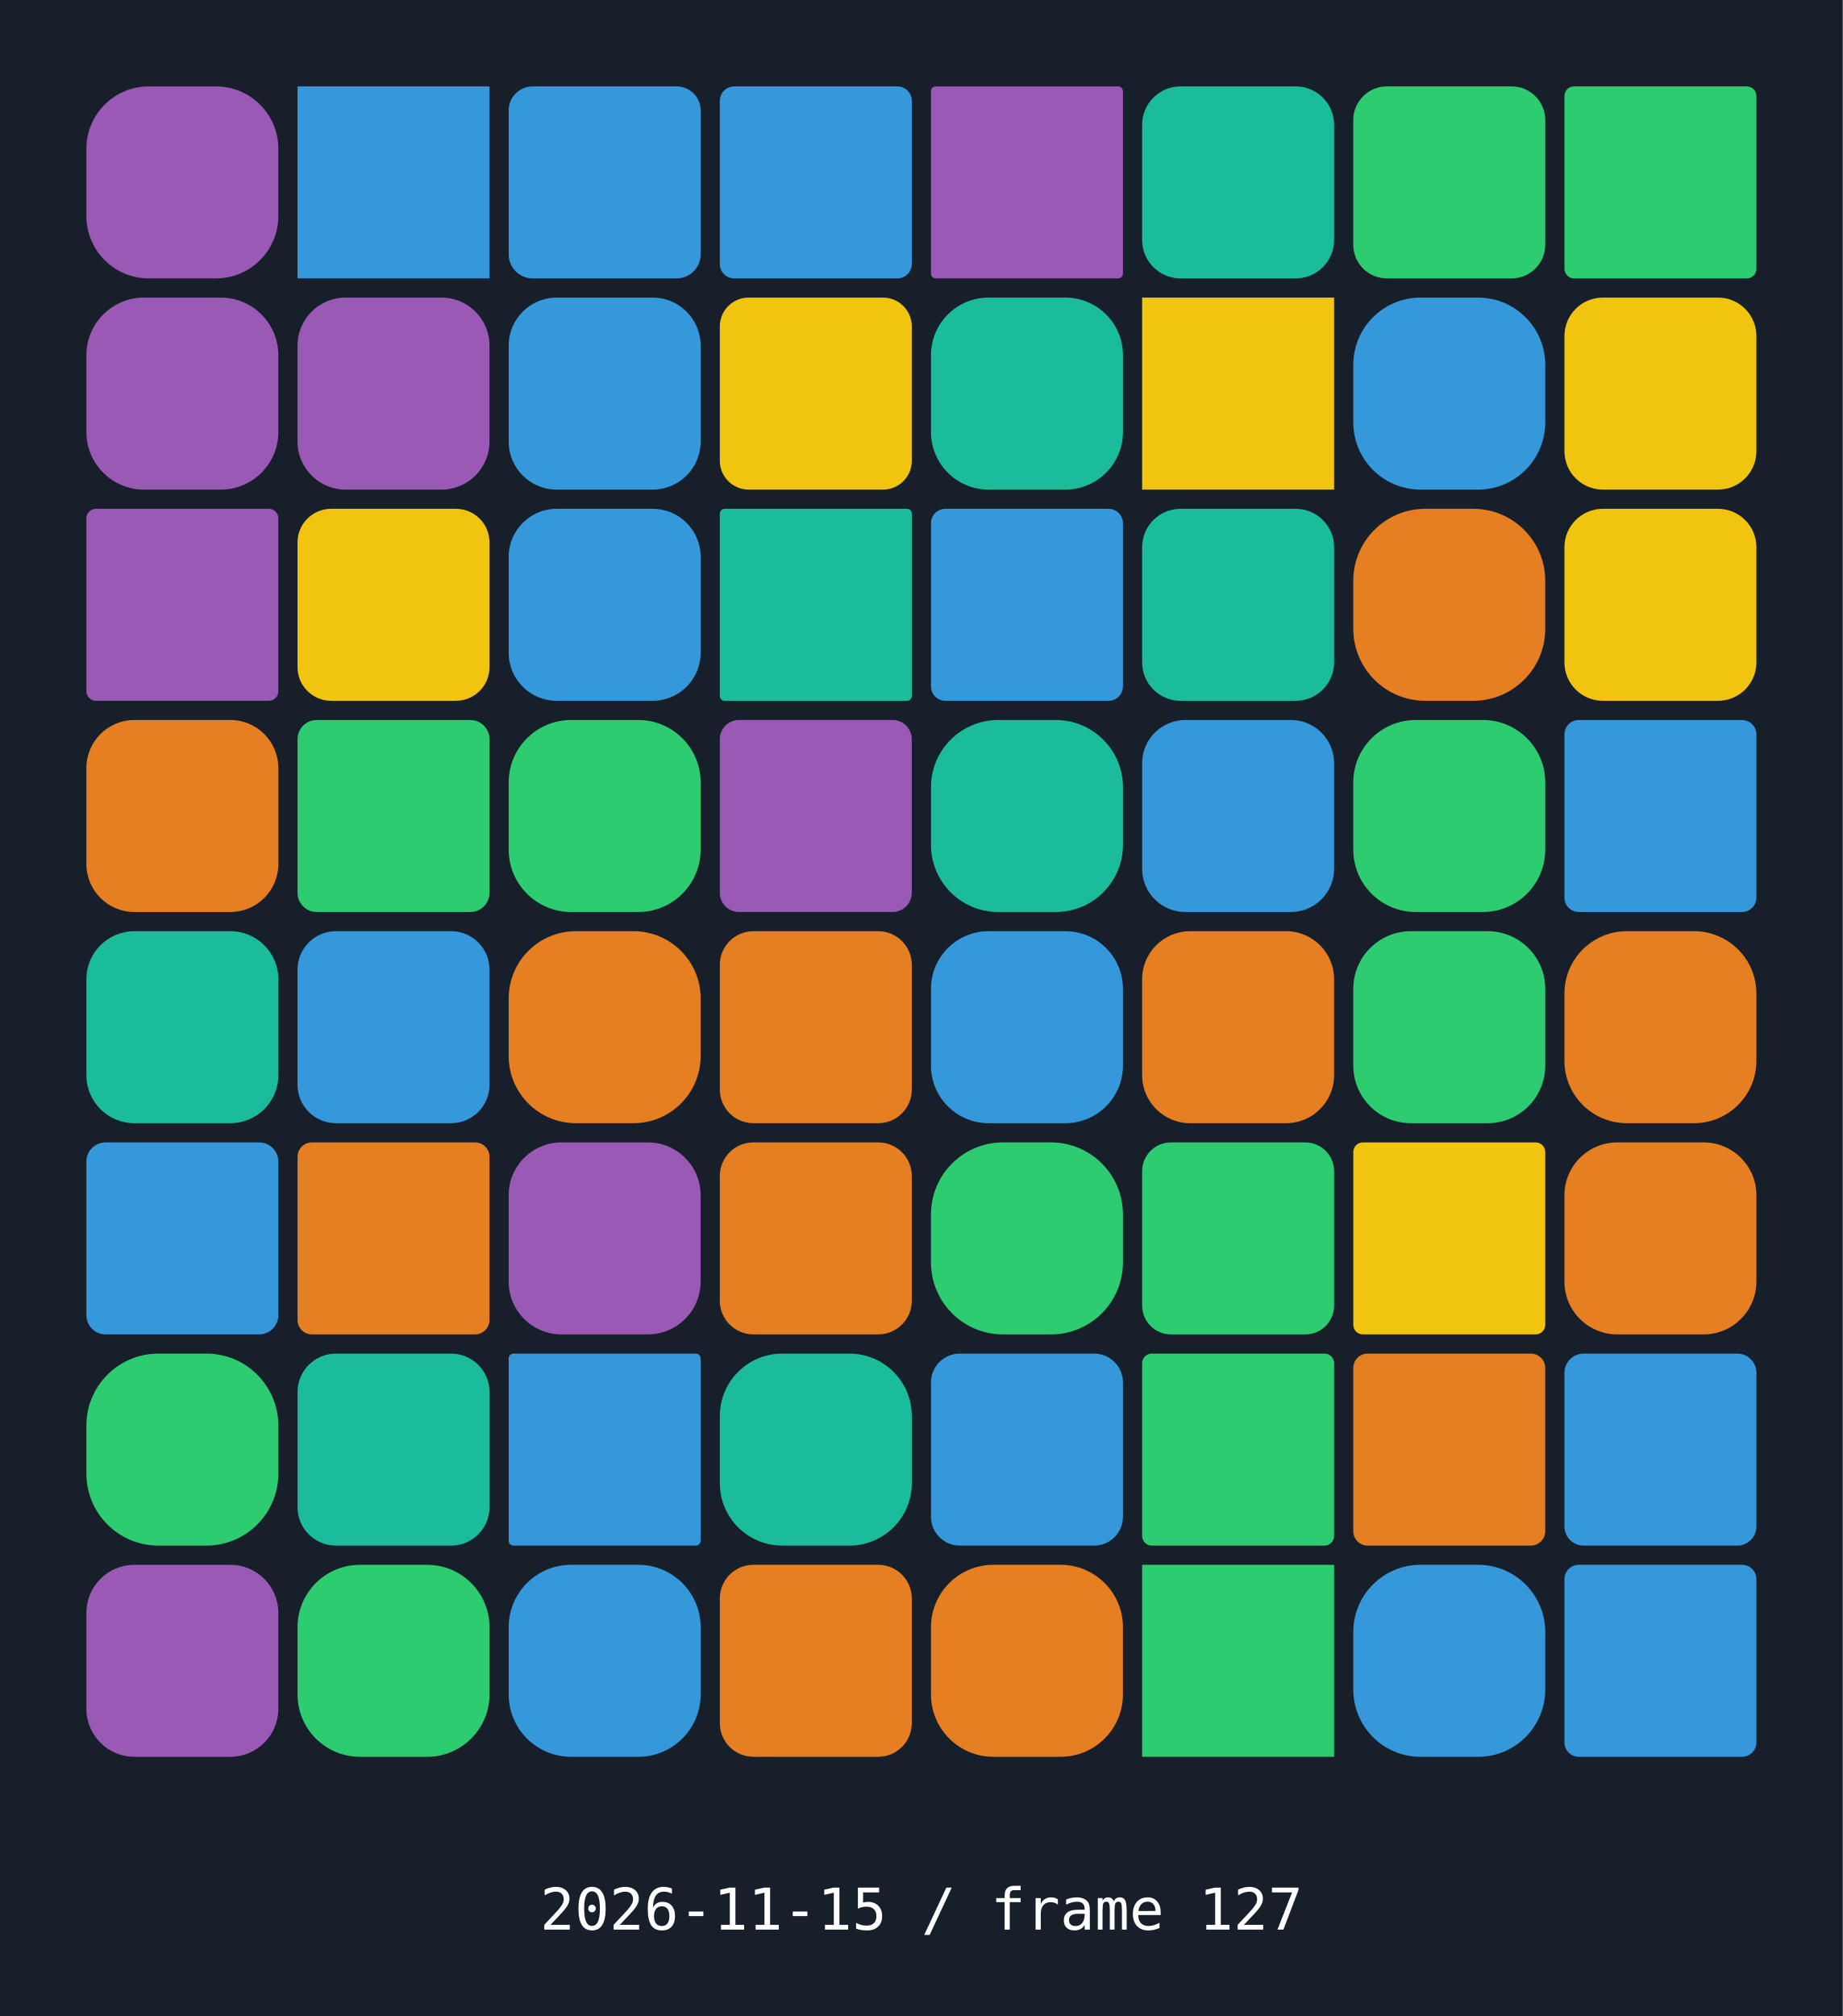
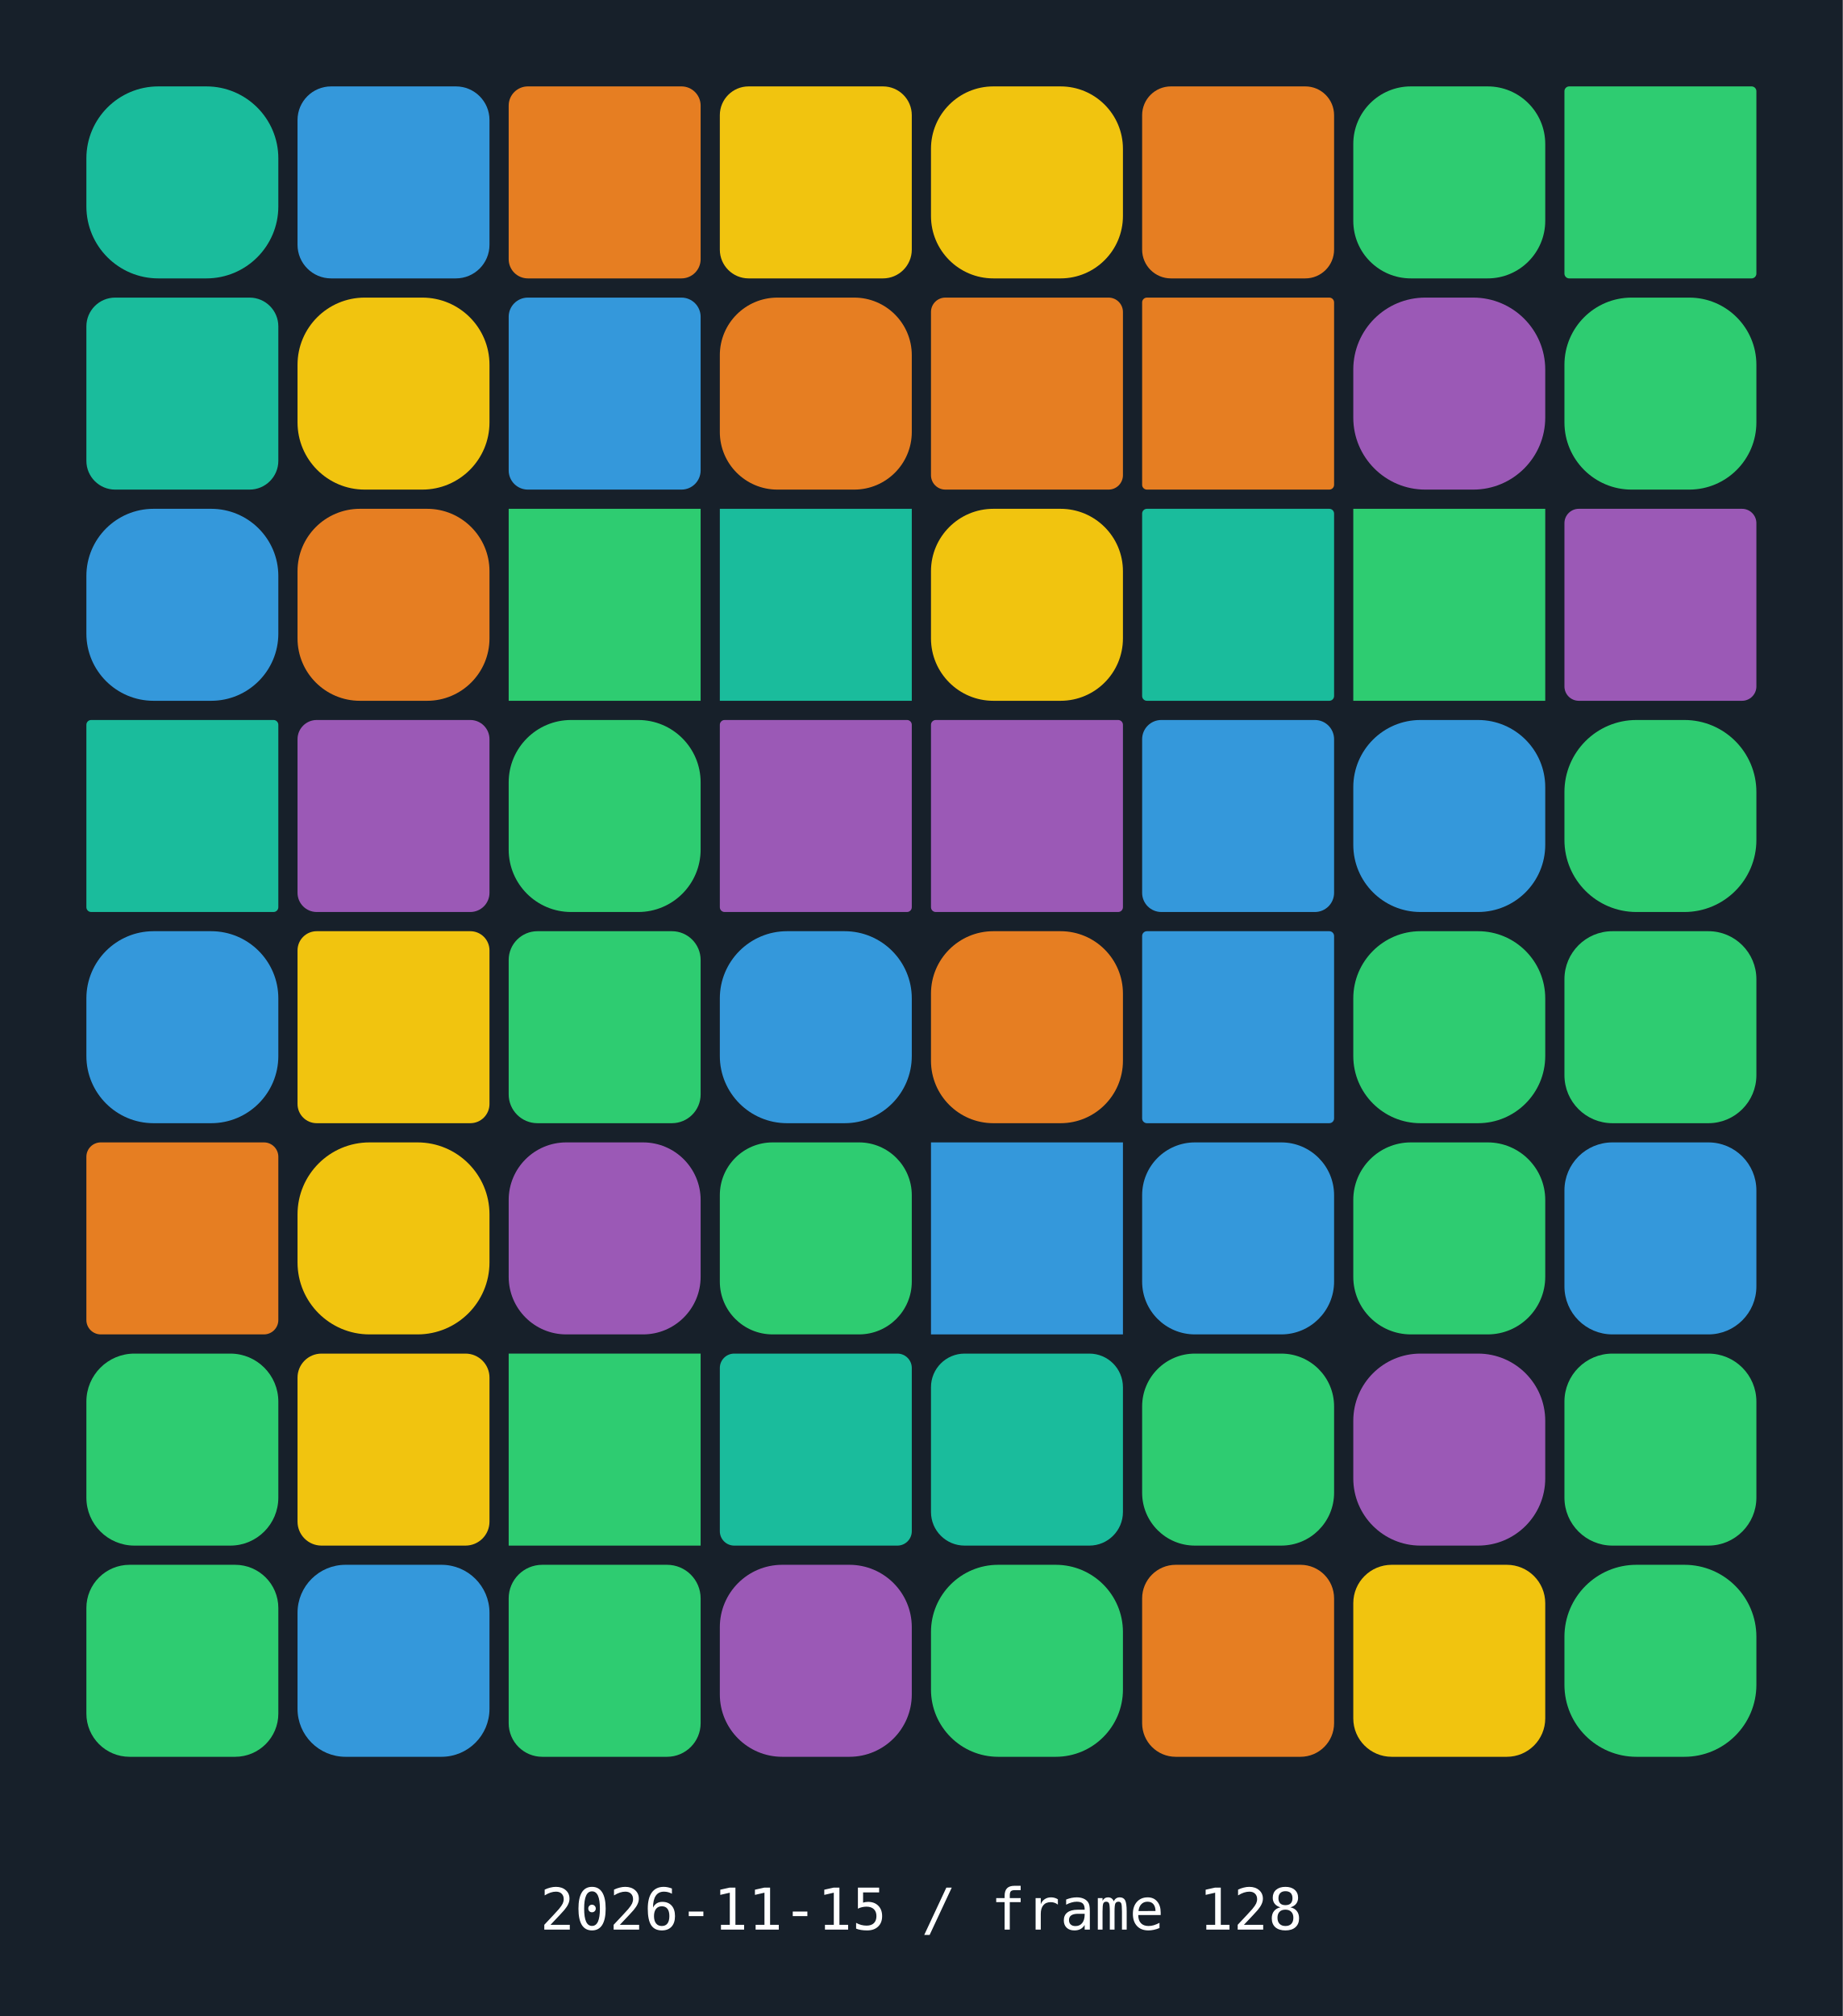
<svg xmlns="http://www.w3.org/2000/svg" width="384" height="420" viewBox="0 0 384 420">
  <rect width="384" height="420" fill="#17202a" />
-   <rect x="18" y="18" width="40" height="40" rx="13" fill="#9b59b6" />
-   <rect x="62" y="18" width="40" height="40" rx="0" fill="#3498db" />
-   <rect x="106" y="18" width="40" height="40" rx="5" fill="#3498db" />
-   <rect x="150" y="18" width="40" height="40" rx="3" fill="#3498db" />
-   <rect x="194" y="18" width="40" height="40" rx="1" fill="#9b59b6" />
-   <rect x="238" y="18" width="40" height="40" rx="8" fill="#1abc9c" />
-   <rect x="282" y="18" width="40" height="40" rx="7" fill="#2ecc71" />
-   <rect x="326" y="18" width="40" height="40" rx="2" fill="#2ecc71" />
-   <rect x="18" y="62" width="40" height="40" rx="12" fill="#9b59b6" />
-   <rect x="62" y="62" width="40" height="40" rx="10" fill="#9b59b6" />
-   <rect x="106" y="62" width="40" height="40" rx="10" fill="#3498db" />
-   <rect x="150" y="62" width="40" height="40" rx="6" fill="#f1c40f" />
-   <rect x="194" y="62" width="40" height="40" rx="12" fill="#1abc9c" />
-   <rect x="238" y="62" width="40" height="40" rx="0" fill="#f1c40f" />
-   <rect x="282" y="62" width="40" height="40" rx="14" fill="#3498db" />
-   <rect x="326" y="62" width="40" height="40" rx="8" fill="#f1c40f" />
-   <rect x="18" y="106" width="40" height="40" rx="2" fill="#9b59b6" />
-   <rect x="62" y="106" width="40" height="40" rx="7" fill="#f1c40f" />
-   <rect x="106" y="106" width="40" height="40" rx="10" fill="#3498db" />
-   <rect x="150" y="106" width="40" height="40" rx="1" fill="#1abc9c" />
-   <rect x="194" y="106" width="40" height="40" rx="3" fill="#3498db" />
-   <rect x="238" y="106" width="40" height="40" rx="8" fill="#1abc9c" />
-   <rect x="282" y="106" width="40" height="40" rx="15" fill="#e67e22" />
-   <rect x="326" y="106" width="40" height="40" rx="8" fill="#f1c40f" />
-   <rect x="18" y="150" width="40" height="40" rx="10" fill="#e67e22" />
-   <rect x="62" y="150" width="40" height="40" rx="4" fill="#2ecc71" />
+   <rect x="18" y="18" width="40" height="40" rx="15" fill="#1abc9c" />
+   <rect x="62" y="18" width="40" height="40" rx="7" fill="#3498db" />
+   <rect x="106" y="18" width="40" height="40" rx="4" fill="#e67e22" />
+   <rect x="150" y="18" width="40" height="40" rx="6" fill="#f1c40f" />
+   <rect x="194" y="18" width="40" height="40" rx="13" fill="#f1c40f" />
+   <rect x="238" y="18" width="40" height="40" rx="6" fill="#e67e22" />
+   <rect x="282" y="18" width="40" height="40" rx="12" fill="#2ecc71" />
+   <rect x="326" y="18" width="40" height="40" rx="1" fill="#2ecc71" />
+   <rect x="18" y="62" width="40" height="40" rx="6" fill="#1abc9c" />
+   <rect x="62" y="62" width="40" height="40" rx="14" fill="#f1c40f" />
+   <rect x="106" y="62" width="40" height="40" rx="4" fill="#3498db" />
+   <rect x="150" y="62" width="40" height="40" rx="12" fill="#e67e22" />
+   <rect x="194" y="62" width="40" height="40" rx="3" fill="#e67e22" />
+   <rect x="238" y="62" width="40" height="40" rx="1" fill="#e67e22" />
+   <rect x="282" y="62" width="40" height="40" rx="15" fill="#9b59b6" />
+   <rect x="326" y="62" width="40" height="40" rx="14" fill="#2ecc71" />
+   <rect x="18" y="106" width="40" height="40" rx="14" fill="#3498db" />
+   <rect x="62" y="106" width="40" height="40" rx="13" fill="#e67e22" />
+   <rect x="106" y="106" width="40" height="40" rx="0" fill="#2ecc71" />
+   <rect x="150" y="106" width="40" height="40" rx="0" fill="#1abc9c" />
+   <rect x="194" y="106" width="40" height="40" rx="13" fill="#f1c40f" />
+   <rect x="238" y="106" width="40" height="40" rx="1" fill="#1abc9c" />
+   <rect x="282" y="106" width="40" height="40" rx="0" fill="#2ecc71" />
+   <rect x="326" y="106" width="40" height="40" rx="3" fill="#9b59b6" />
+   <rect x="18" y="150" width="40" height="40" rx="1" fill="#1abc9c" />
+   <rect x="62" y="150" width="40" height="40" rx="4" fill="#9b59b6" />
  <rect x="106" y="150" width="40" height="40" rx="13" fill="#2ecc71" />
-   <rect x="150" y="150" width="40" height="40" rx="4" fill="#9b59b6" />
-   <rect x="194" y="150" width="40" height="40" rx="14" fill="#1abc9c" />
-   <rect x="238" y="150" width="40" height="40" rx="9" fill="#3498db" />
-   <rect x="282" y="150" width="40" height="40" rx="13" fill="#2ecc71" />
-   <rect x="326" y="150" width="40" height="40" rx="3" fill="#3498db" />
-   <rect x="18" y="194" width="40" height="40" rx="10" fill="#1abc9c" />
-   <rect x="62" y="194" width="40" height="40" rx="8" fill="#3498db" />
-   <rect x="106" y="194" width="40" height="40" rx="14" fill="#e67e22" />
-   <rect x="150" y="194" width="40" height="40" rx="7" fill="#e67e22" />
-   <rect x="194" y="194" width="40" height="40" rx="12" fill="#3498db" />
-   <rect x="238" y="194" width="40" height="40" rx="10" fill="#e67e22" />
-   <rect x="282" y="194" width="40" height="40" rx="12" fill="#2ecc71" />
-   <rect x="326" y="194" width="40" height="40" rx="13" fill="#e67e22" />
-   <rect x="18" y="238" width="40" height="40" rx="4" fill="#3498db" />
-   <rect x="62" y="238" width="40" height="40" rx="3" fill="#e67e22" />
-   <rect x="106" y="238" width="40" height="40" rx="11" fill="#9b59b6" />
-   <rect x="150" y="238" width="40" height="40" rx="7" fill="#e67e22" />
-   <rect x="194" y="238" width="40" height="40" rx="15" fill="#2ecc71" />
-   <rect x="238" y="238" width="40" height="40" rx="6" fill="#2ecc71" />
-   <rect x="282" y="238" width="40" height="40" rx="2" fill="#f1c40f" />
-   <rect x="326" y="238" width="40" height="40" rx="11" fill="#e67e22" />
-   <rect x="18" y="282" width="40" height="40" rx="15" fill="#2ecc71" />
-   <rect x="62" y="282" width="40" height="40" rx="8" fill="#1abc9c" />
-   <rect x="106" y="282" width="40" height="40" rx="1" fill="#3498db" />
-   <rect x="150" y="282" width="40" height="40" rx="13" fill="#1abc9c" />
-   <rect x="194" y="282" width="40" height="40" rx="6" fill="#3498db" />
-   <rect x="238" y="282" width="40" height="40" rx="2" fill="#2ecc71" />
-   <rect x="282" y="282" width="40" height="40" rx="3" fill="#e67e22" />
-   <rect x="326" y="282" width="40" height="40" rx="4" fill="#3498db" />
-   <rect x="18" y="326" width="40" height="40" rx="10" fill="#9b59b6" />
-   <rect x="62" y="326" width="40" height="40" rx="13" fill="#2ecc71" />
-   <rect x="106" y="326" width="40" height="40" rx="13" fill="#3498db" />
-   <rect x="150" y="326" width="40" height="40" rx="7" fill="#e67e22" />
-   <rect x="194" y="326" width="40" height="40" rx="13" fill="#e67e22" />
-   <rect x="238" y="326" width="40" height="40" rx="0" fill="#2ecc71" />
-   <rect x="282" y="326" width="40" height="40" rx="14" fill="#3498db" />
-   <rect x="326" y="326" width="40" height="40" rx="3" fill="#3498db" />
-   <text x="192" y="402" text-anchor="middle" fill="#ffffff" font-family="monospace">2026-11-15 / frame 127</text>
+   <rect x="150" y="150" width="40" height="40" rx="1" fill="#9b59b6" />
+   <rect x="194" y="150" width="40" height="40" rx="1" fill="#9b59b6" />
+   <rect x="238" y="150" width="40" height="40" rx="4" fill="#3498db" />
+   <rect x="282" y="150" width="40" height="40" rx="14" fill="#3498db" />
+   <rect x="326" y="150" width="40" height="40" rx="15" fill="#2ecc71" />
+   <rect x="18" y="194" width="40" height="40" rx="14" fill="#3498db" />
+   <rect x="62" y="194" width="40" height="40" rx="4" fill="#f1c40f" />
+   <rect x="106" y="194" width="40" height="40" rx="6" fill="#2ecc71" />
+   <rect x="150" y="194" width="40" height="40" rx="14" fill="#3498db" />
+   <rect x="194" y="194" width="40" height="40" rx="13" fill="#e67e22" />
+   <rect x="238" y="194" width="40" height="40" rx="1" fill="#3498db" />
+   <rect x="282" y="194" width="40" height="40" rx="14" fill="#2ecc71" />
+   <rect x="326" y="194" width="40" height="40" rx="10" fill="#2ecc71" />
+   <rect x="18" y="238" width="40" height="40" rx="3" fill="#e67e22" />
+   <rect x="62" y="238" width="40" height="40" rx="15" fill="#f1c40f" />
+   <rect x="106" y="238" width="40" height="40" rx="12" fill="#9b59b6" />
+   <rect x="150" y="238" width="40" height="40" rx="11" fill="#2ecc71" />
+   <rect x="194" y="238" width="40" height="40" rx="0" fill="#3498db" />
+   <rect x="238" y="238" width="40" height="40" rx="11" fill="#3498db" />
+   <rect x="282" y="238" width="40" height="40" rx="12" fill="#2ecc71" />
+   <rect x="326" y="238" width="40" height="40" rx="10" fill="#3498db" />
+   <rect x="18" y="282" width="40" height="40" rx="10" fill="#2ecc71" />
+   <rect x="62" y="282" width="40" height="40" rx="5" fill="#f1c40f" />
+   <rect x="106" y="282" width="40" height="40" rx="0" fill="#2ecc71" />
+   <rect x="150" y="282" width="40" height="40" rx="3" fill="#1abc9c" />
+   <rect x="194" y="282" width="40" height="40" rx="7" fill="#1abc9c" />
+   <rect x="238" y="282" width="40" height="40" rx="11" fill="#2ecc71" />
+   <rect x="282" y="282" width="40" height="40" rx="14" fill="#9b59b6" />
+   <rect x="326" y="282" width="40" height="40" rx="10" fill="#2ecc71" />
+   <rect x="18" y="326" width="40" height="40" rx="9" fill="#2ecc71" />
+   <rect x="62" y="326" width="40" height="40" rx="10" fill="#3498db" />
+   <rect x="106" y="326" width="40" height="40" rx="7" fill="#2ecc71" />
+   <rect x="150" y="326" width="40" height="40" rx="13" fill="#9b59b6" />
+   <rect x="194" y="326" width="40" height="40" rx="14" fill="#2ecc71" />
+   <rect x="238" y="326" width="40" height="40" rx="7" fill="#e67e22" />
+   <rect x="282" y="326" width="40" height="40" rx="8" fill="#f1c40f" />
+   <rect x="326" y="326" width="40" height="40" rx="15" fill="#2ecc71" />
+   <text x="192" y="402" text-anchor="middle" fill="#ffffff" font-family="monospace">2026-11-15 / frame 128</text>
</svg>
